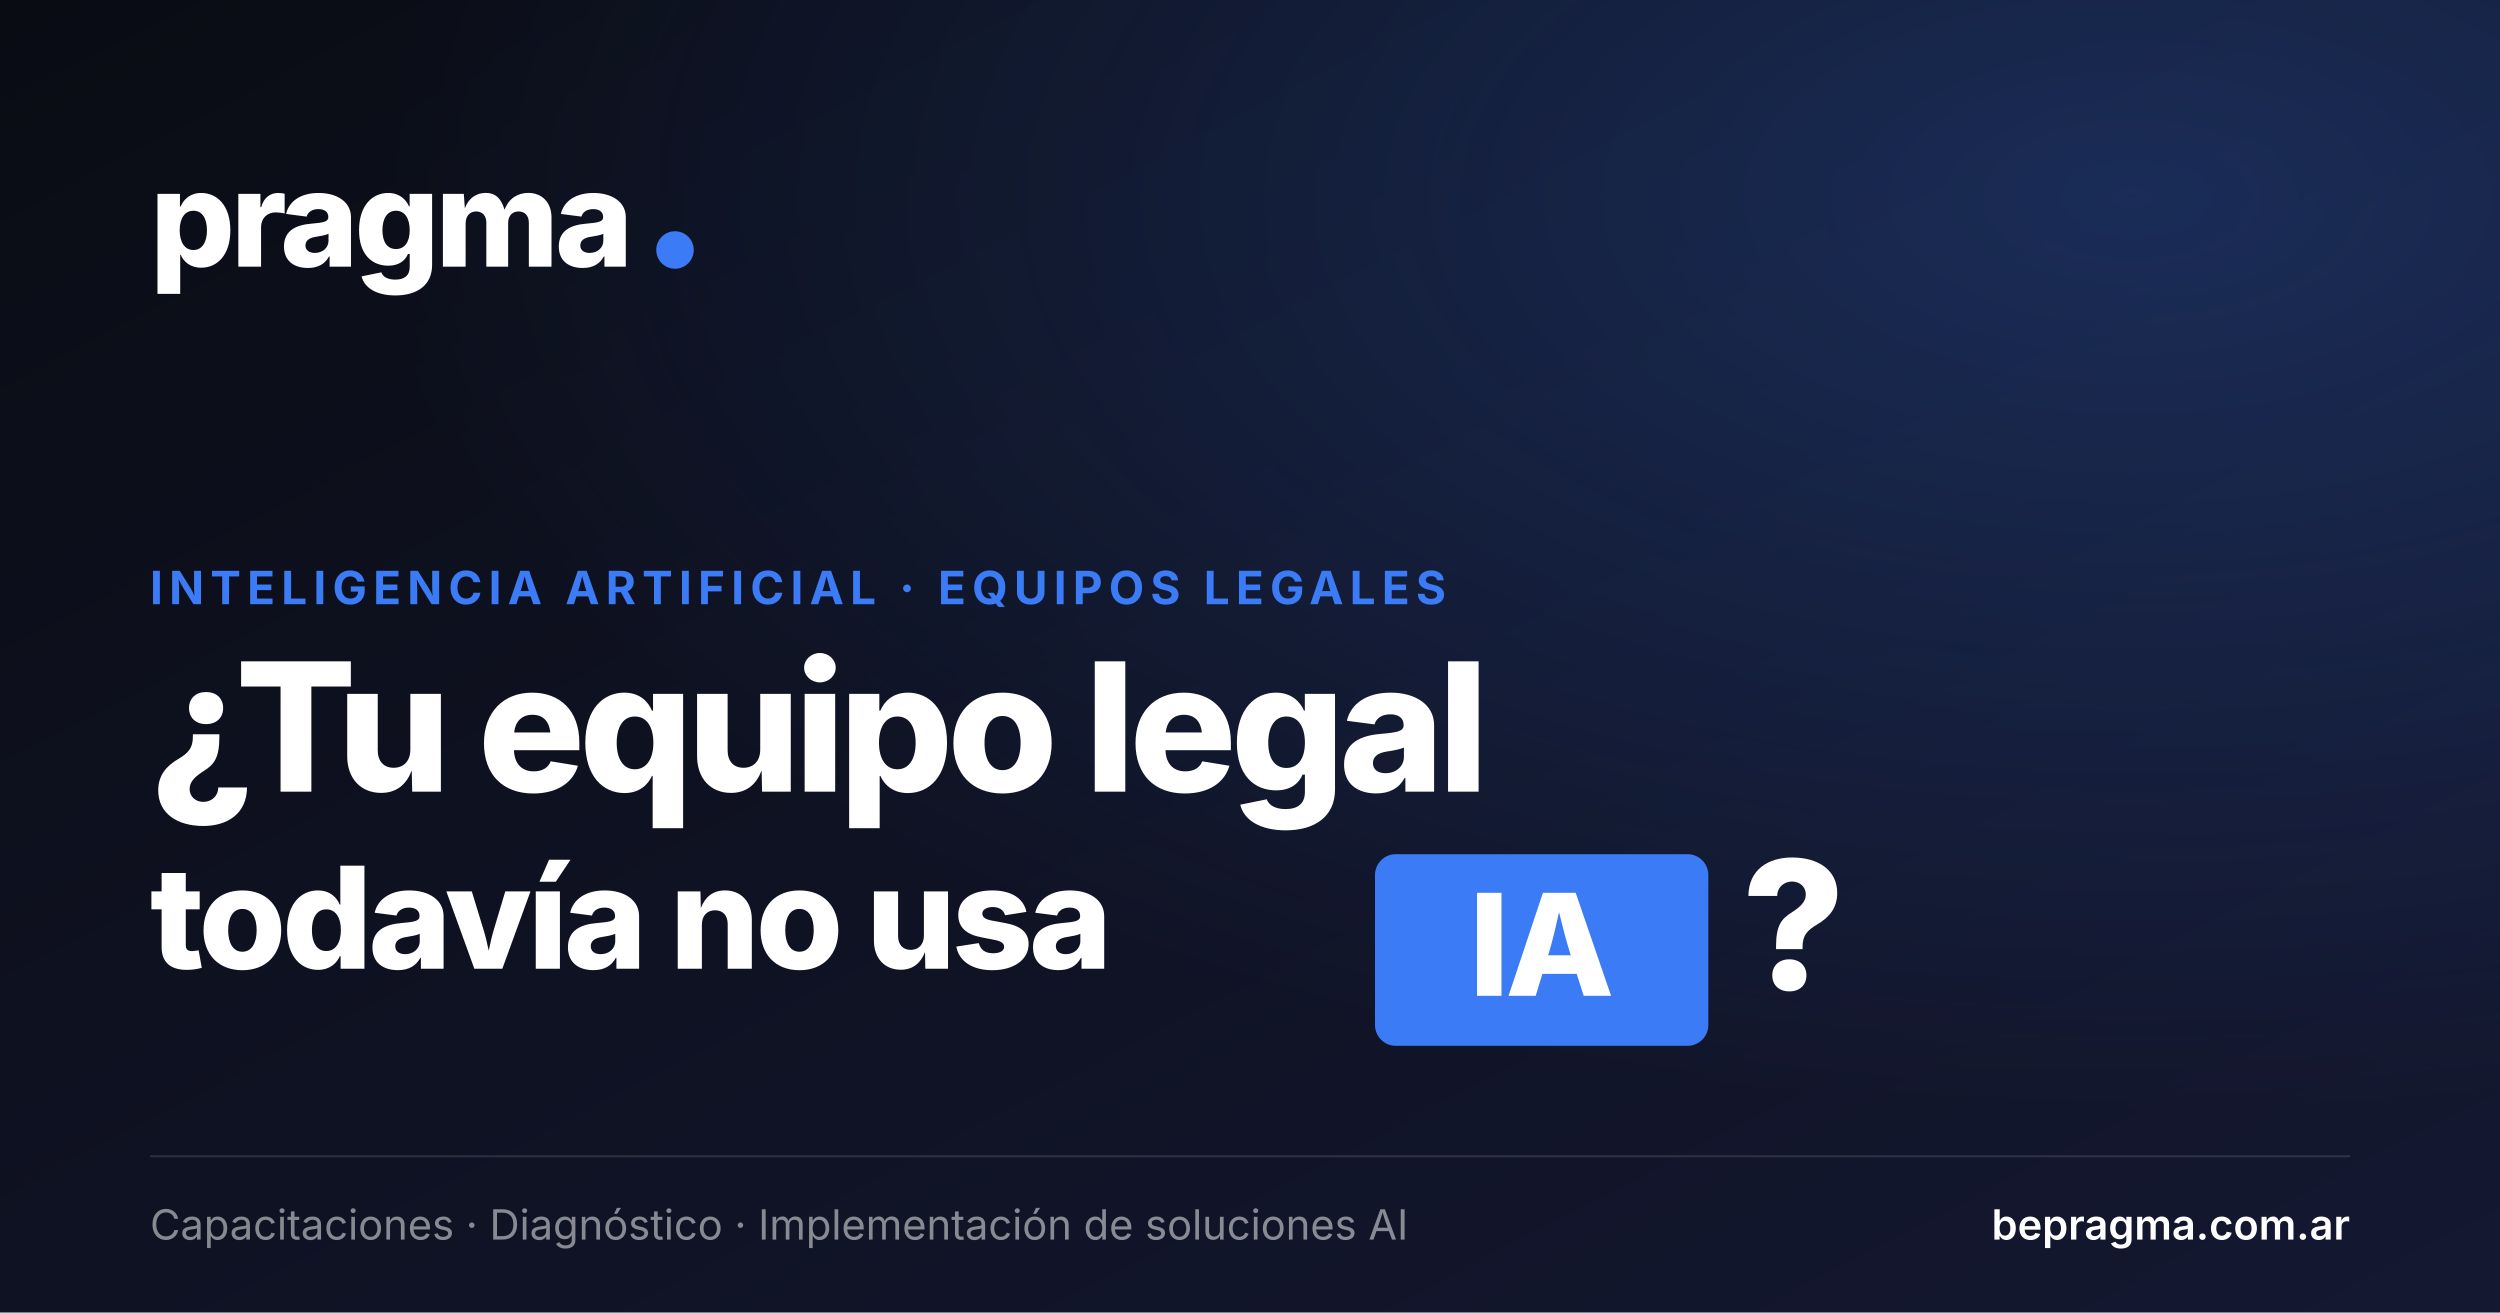
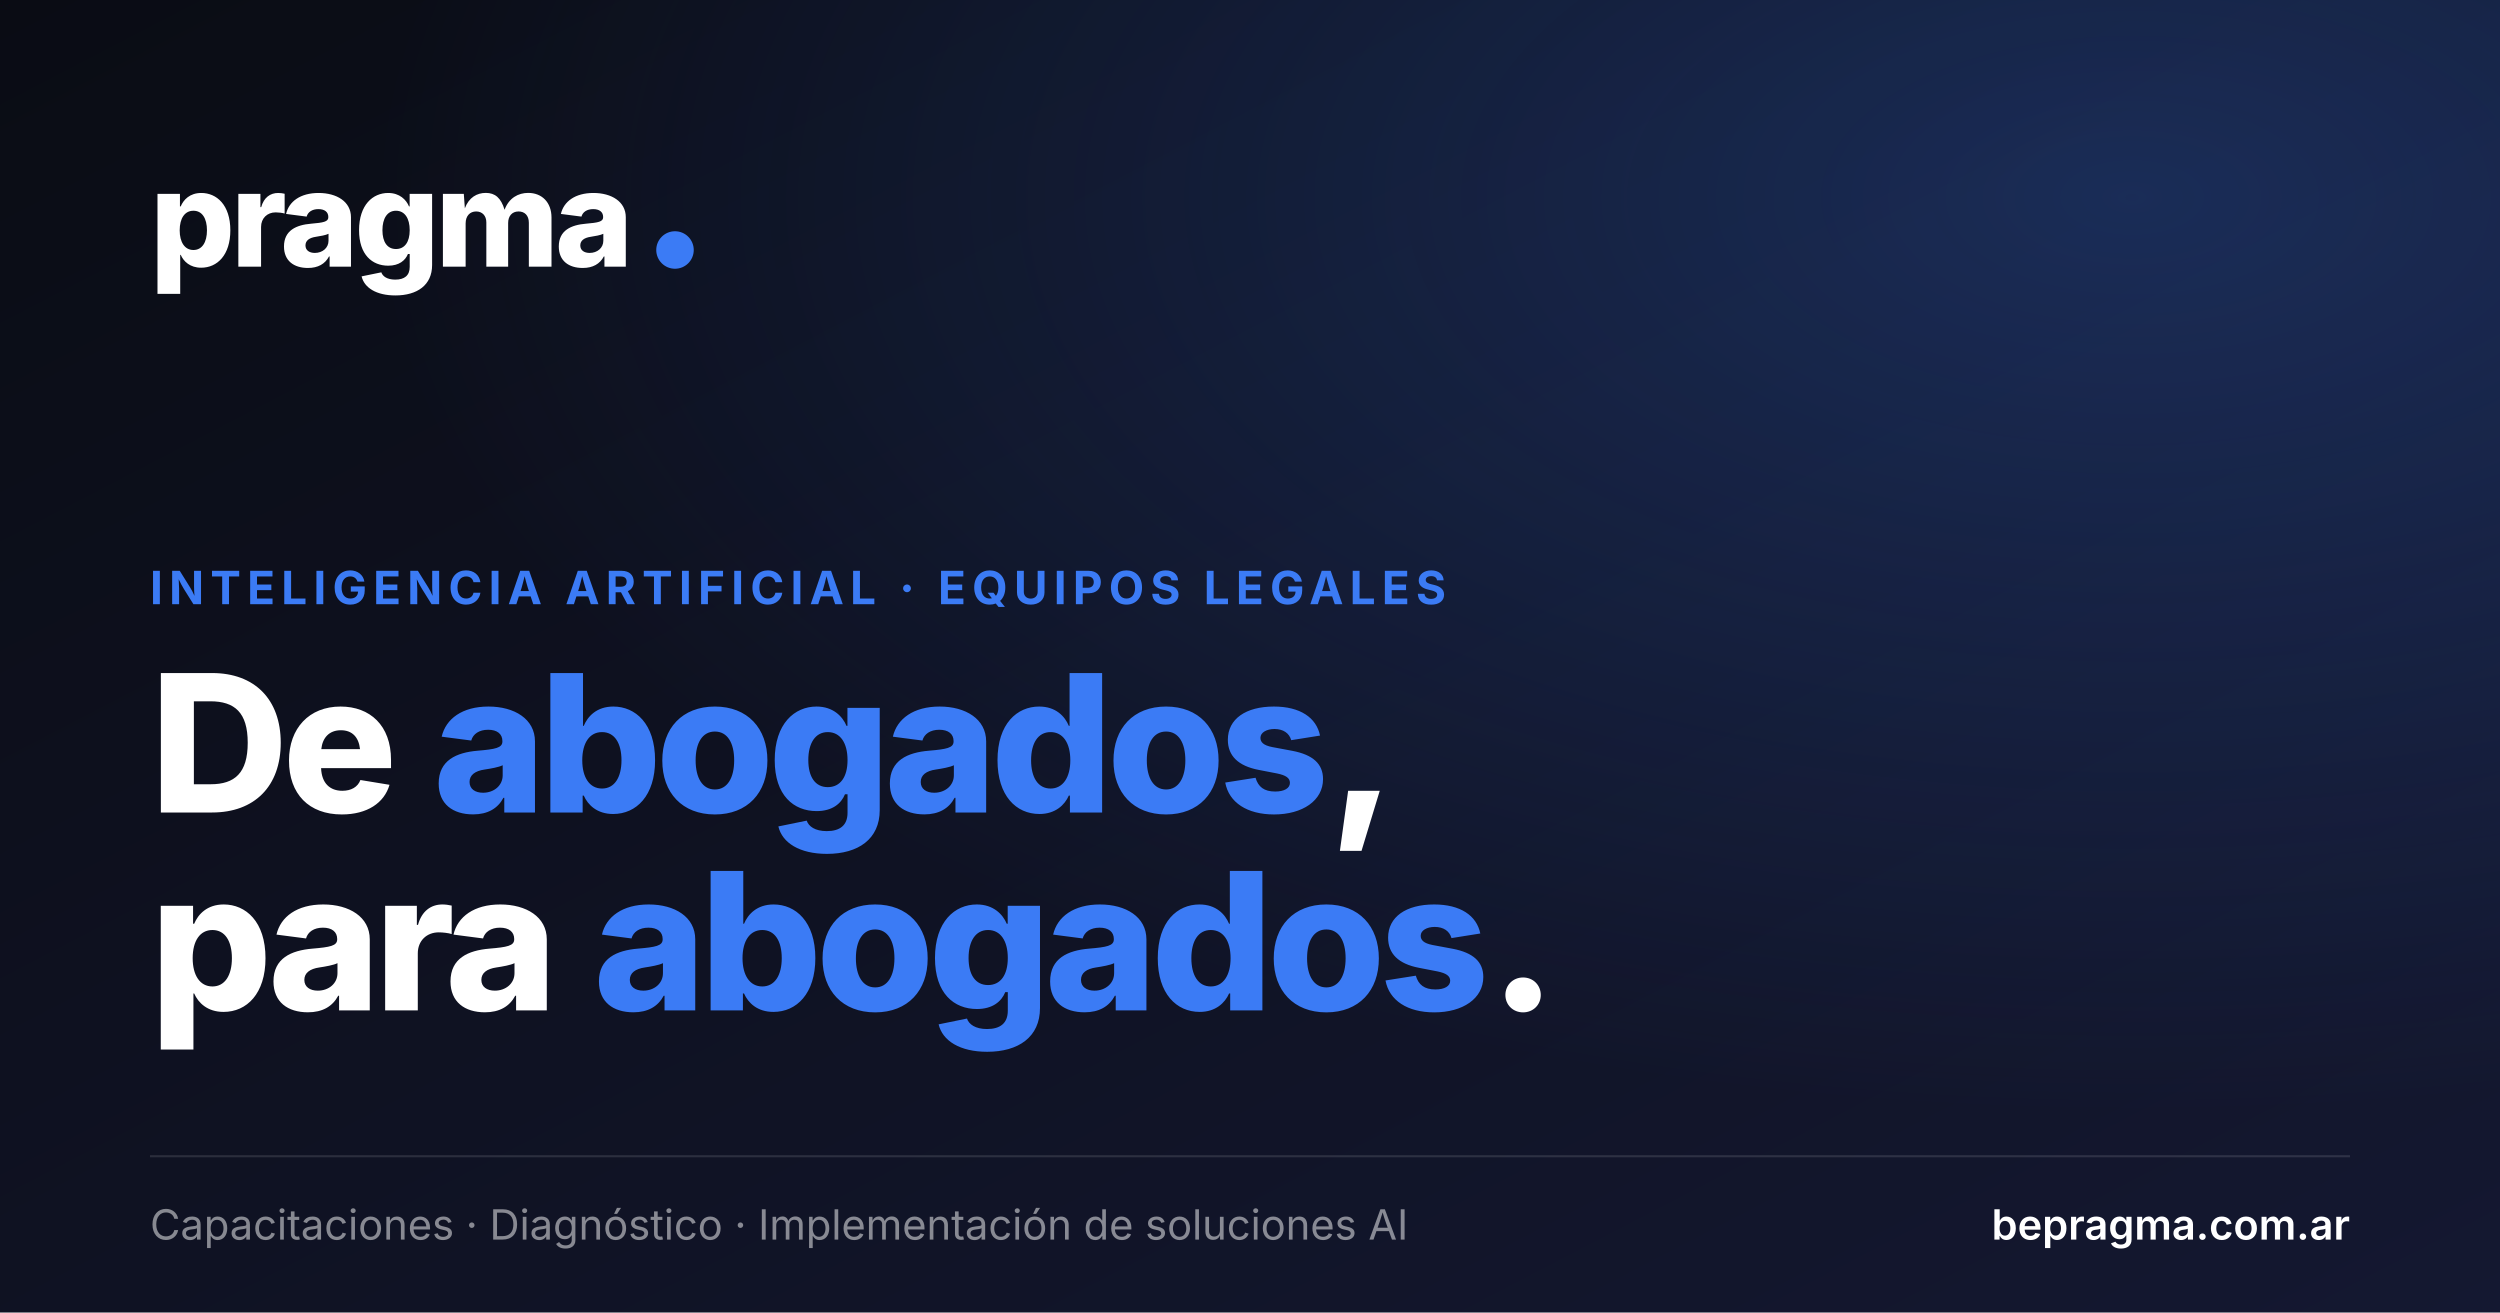
<svg xmlns="http://www.w3.org/2000/svg" viewBox="0 0 1200 630" width="1200" height="630">
  <defs>
    <linearGradient id="bg" x1="0" y1="0" x2="1" y2="1">
      <stop offset="0%" stop-color="#0a0c14" />
      <stop offset="100%" stop-color="#141831" />
    </linearGradient>
    <radialGradient id="glow" cx="0.85" cy="0.15" r="0.7">
      <stop offset="0%" stop-color="#3b7bf5" stop-opacity="0.25" />
      <stop offset="100%" stop-color="#3b7bf5" stop-opacity="0" />
    </radialGradient>
  </defs>
  <rect width="1200" height="630" fill="url(#bg)" />
  <rect width="1200" height="630" fill="url(#glow)" />
  <g transform="translate(72, 60)">
    <text x="0" y="68" font-family="-apple-system, BlinkMacSystemFont, 'Segoe UI', system-ui, sans-serif" font-size="64" font-weight="800" letter-spacing="-2" fill="#ffffff">pragma</text>
    <circle cx="252" cy="60" r="9" fill="#3b7bf5" />
  </g>
  <text x="72" y="290" font-family="-apple-system, BlinkMacSystemFont, 'Segoe UI', system-ui, sans-serif" font-size="22" font-weight="700" letter-spacing="3" fill="#3b7bf5">
    INTELIGENCIA ARTIFICIAL · EQUIPOS LEGALES
  </text>
-   <text x="72" y="380" font-family="-apple-system, BlinkMacSystemFont, 'Segoe UI', system-ui, sans-serif" font-size="86" font-weight="800" letter-spacing="-3" fill="#ffffff">¿Tu equipo legal</text>
-   <text x="72" y="465" font-family="-apple-system, BlinkMacSystemFont, 'Segoe UI', system-ui, sans-serif" font-size="68" font-weight="800" letter-spacing="-2" fill="#ffffff">todavía no usa</text>
-   <g transform="translate(660, 410)">
-     <rect x="0" y="0" width="160" height="92" rx="10" fill="#3b7bf5" />
-     <text x="80" y="68" text-anchor="middle" font-family="-apple-system, BlinkMacSystemFont, 'Segoe UI', system-ui, sans-serif" font-size="68" font-weight="800" letter-spacing="-2" fill="#ffffff">IA</text>
-   </g>
-   <text x="836" y="475" font-family="-apple-system, BlinkMacSystemFont, 'Segoe UI', system-ui, sans-serif" font-size="86" font-weight="800" letter-spacing="-3" fill="#ffffff">?</text>
+   <text x="72" y="390" font-family="-apple-system, BlinkMacSystemFont, 'Segoe UI', system-ui, sans-serif" font-size="92" font-weight="800" letter-spacing="-3" fill="#ffffff">De <tspan fill="#3b7bf5">abogados</tspan>,</text>
+   <text x="72" y="485" font-family="-apple-system, BlinkMacSystemFont, 'Segoe UI', system-ui, sans-serif" font-size="92" font-weight="800" letter-spacing="-3" fill="#ffffff">para <tspan fill="#3b7bf5">abogados</tspan>.</text>
  <line x1="72" y1="555" x2="1128" y2="555" stroke="rgba(255,255,255,0.12)" stroke-width="1" />
  <text x="72" y="595" font-family="-apple-system, BlinkMacSystemFont, 'Segoe UI', system-ui, sans-serif" font-size="20" font-weight="400" fill="rgba(255,255,255,0.5)">
    Capacitaciones · Diagnóstico · Implementación de soluciones AI
  </text>
  <text x="1128" y="595" text-anchor="end" font-family="-apple-system, BlinkMacSystemFont, 'Segoe UI', system-ui, sans-serif" font-size="20" font-weight="600" fill="#ffffff">bepragma.com.ar</text>
</svg>
